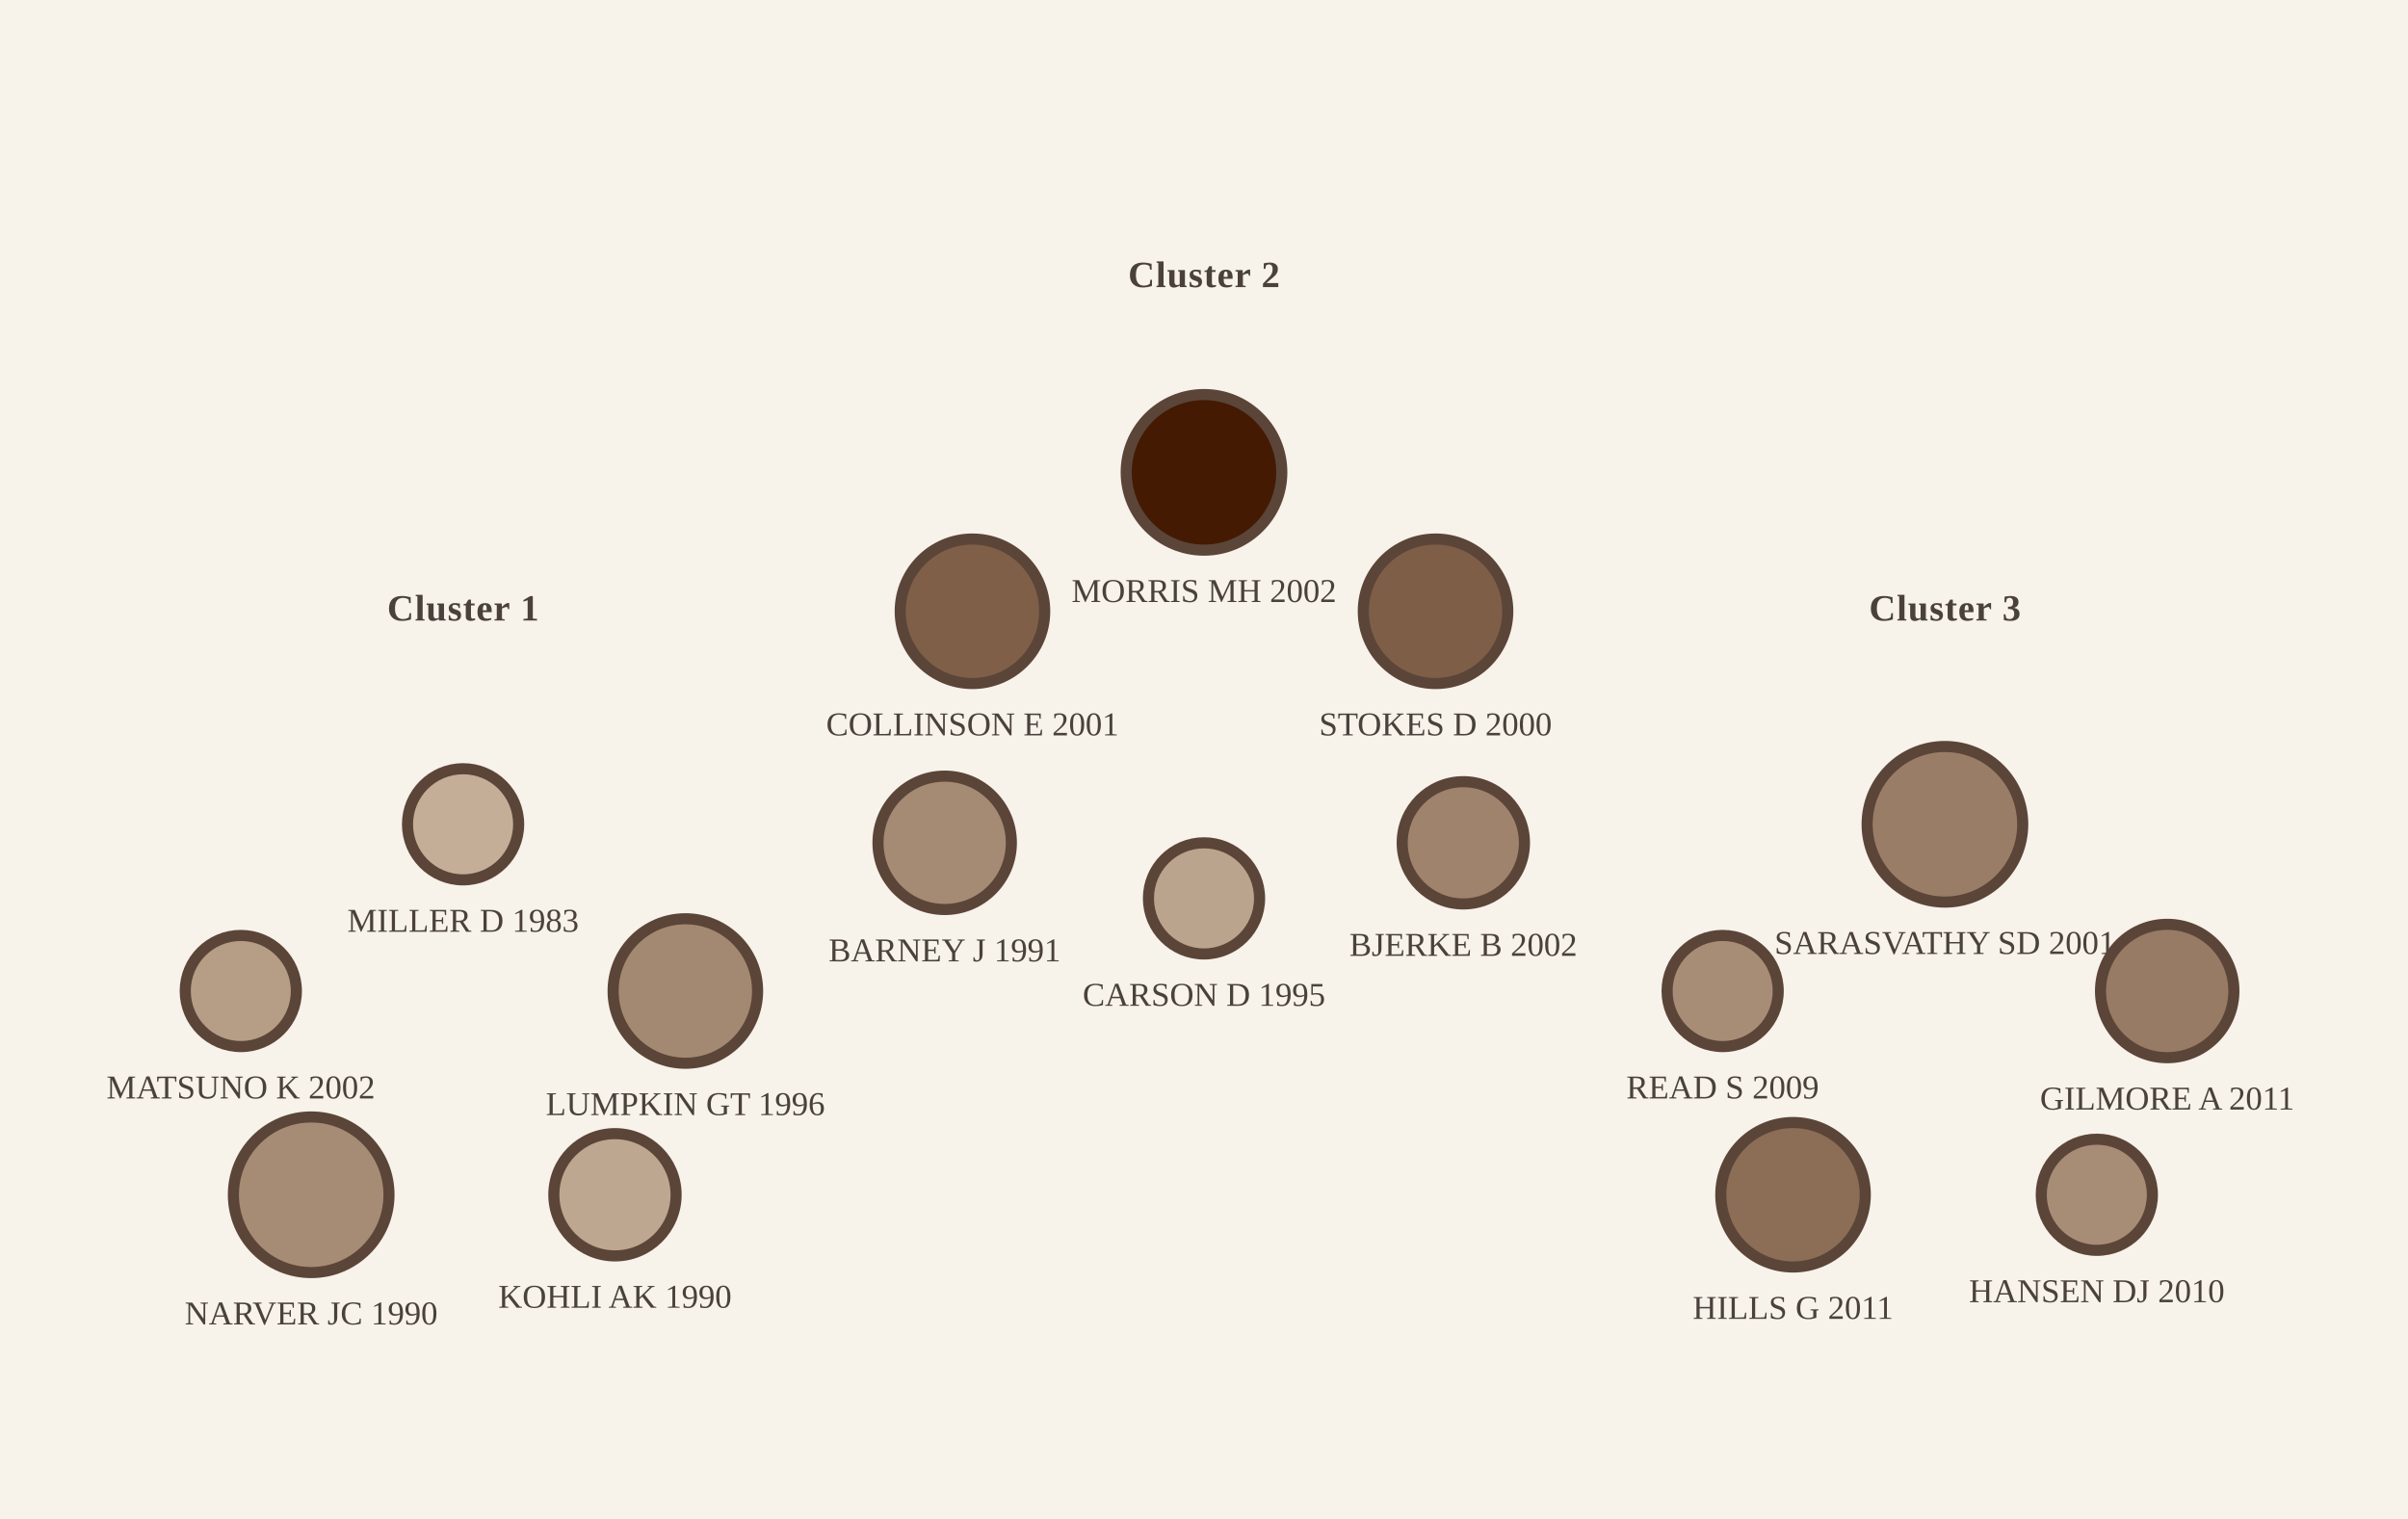
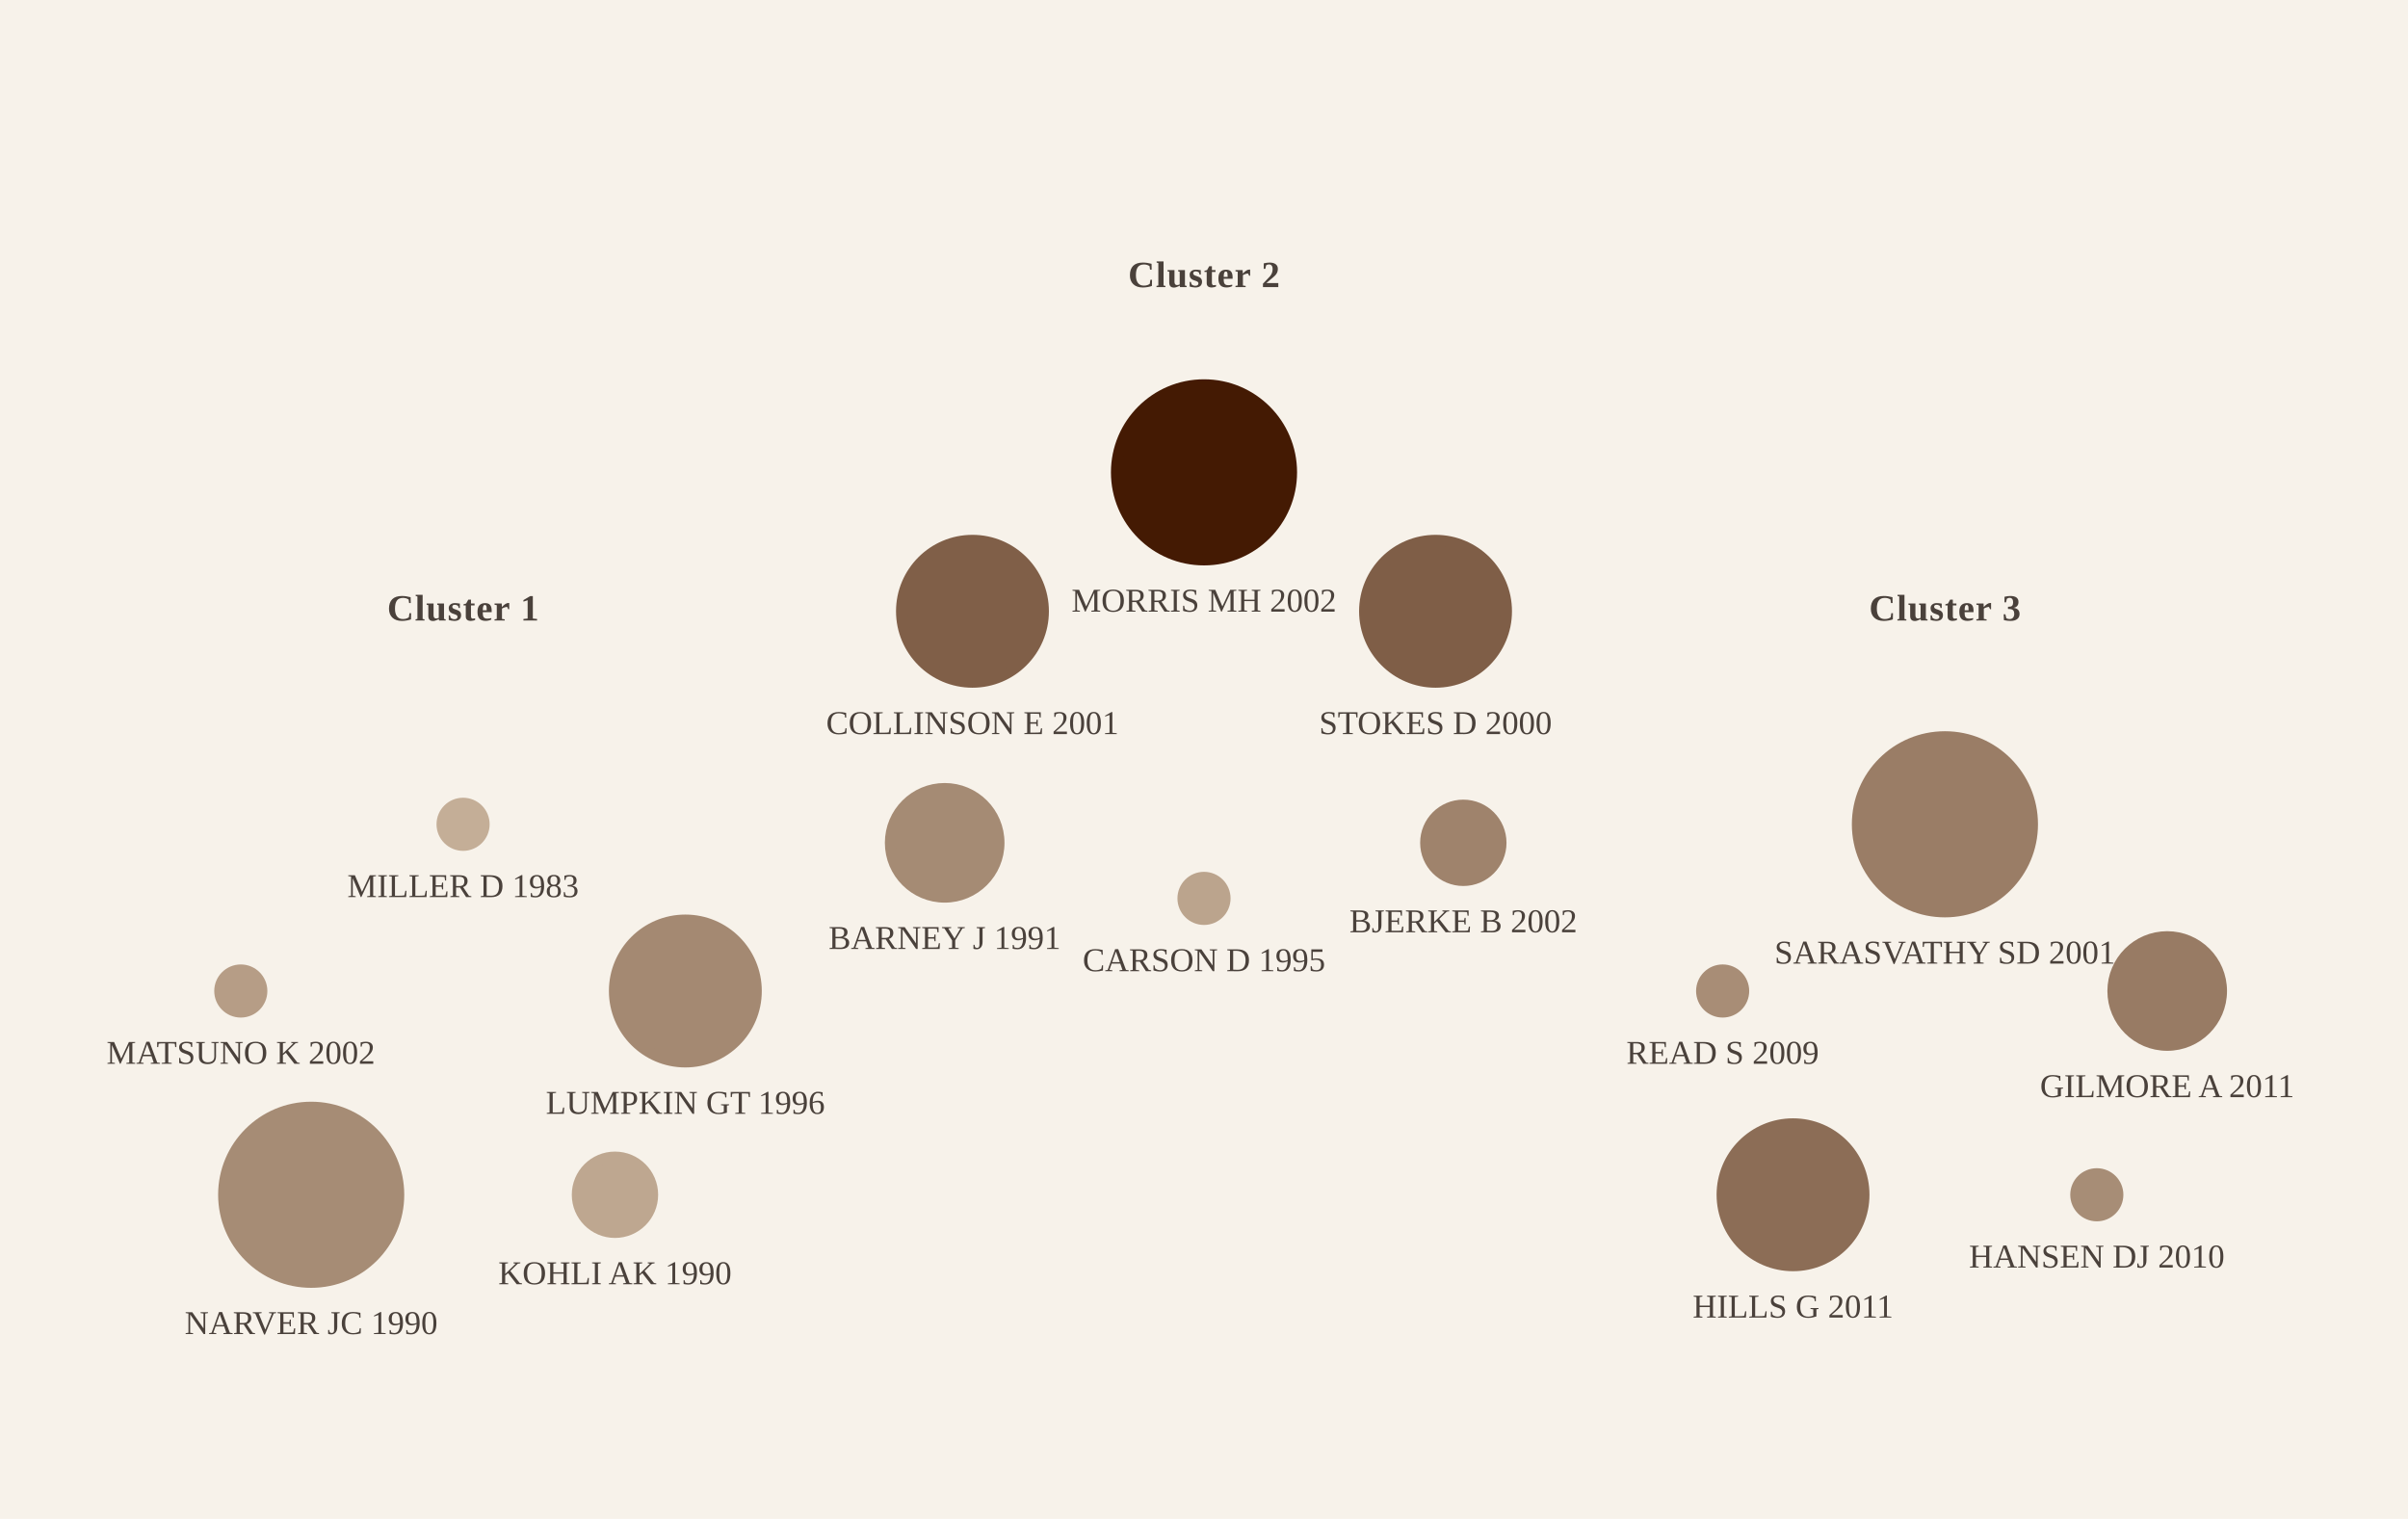
<svg xmlns="http://www.w3.org/2000/svg" width="1300" height="820" viewBox="0 0 1300 820">
  <rect width="1300" height="820" fill="#F7F2EA" />
  <style>
text { font-family: Georgia, "Times New Roman", serif; fill: #4A413B; }
.cluster-title { font-size: 20px; font-weight: 600; letter-spacing: 0.5px; }
.node-label { font-size: 18px; }
</style>
  <g id="subtopic_2">
    <text class="cluster-title" x="250.0" y="335.0" text-anchor="middle">Cluster 1</text>
    <g>
-       <circle cx="250.0" cy="445.0" r="30.00" fill="#C4AE97" stroke="#5B4538" stroke-width="6" />
-       <text class="node-label" x="250.0" y="503.0" text-anchor="middle">MILLER D 1983</text>
+       <circle cx="250.0" cy="445.0" r="11.34" fill="#C4AE97" stroke="#C4AE97" stroke-width="6" />
+       <text class="node-label" x="250.0" y="484.3" text-anchor="middle">MILLER D 1983</text>
    </g>
    <g>
-       <circle cx="130.0" cy="535.0" r="30.00" fill="#B69D86" stroke="#5B4538" stroke-width="6" />
-       <text class="node-label" x="130.0" y="593.0" text-anchor="middle">MATSUNO K 2002</text>
+       <circle cx="130.0" cy="535.0" r="11.34" fill="#B69D86" stroke="#B69D86" stroke-width="6" />
+       <text class="node-label" x="130.0" y="574.3" text-anchor="middle">MATSUNO K 2002</text>
    </g>
    <g>
-       <circle cx="370.0" cy="535.0" r="39.00" fill="#A48972" stroke="#5B4538" stroke-width="6" />
-       <text class="node-label" x="370.0" y="602.0" text-anchor="middle">LUMPKIN GT 1996</text>
+       <circle cx="370.0" cy="535.0" r="38.27" fill="#A48972" stroke="#A48972" stroke-width="6" />
+       <text class="node-label" x="370.0" y="601.3" text-anchor="middle">LUMPKIN GT 1996</text>
    </g>
    <g>
-       <circle cx="168.0" cy="645.0" r="42.00" fill="#A68C75" stroke="#5B4538" stroke-width="6" />
-       <text class="node-label" x="168.0" y="715.0" text-anchor="middle">NARVER JC 1990</text>
+       <circle cx="168.0" cy="645.0" r="47.24" fill="#A68C75" stroke="#A68C75" stroke-width="6" />
+       <text class="node-label" x="168.0" y="720.2" text-anchor="middle">NARVER JC 1990</text>
    </g>
    <g>
-       <circle cx="332.0" cy="645.0" r="33.00" fill="#BEA790" stroke="#5B4538" stroke-width="6" />
-       <text class="node-label" x="332.0" y="706.0" text-anchor="middle">KOHLI AK 1990</text>
+       <circle cx="332.0" cy="645.0" r="20.31" fill="#BEA790" stroke="#BEA790" stroke-width="6" />
+       <text class="node-label" x="332.0" y="693.3" text-anchor="middle">KOHLI AK 1990</text>
    </g>
  </g>
  <g id="subtopic_1">
    <text class="cluster-title" x="650.0" y="155.0" text-anchor="middle">Cluster 2</text>
    <g>
-       <circle cx="650.0" cy="255.0" r="42.00" fill="#441A03" stroke="#5B4538" stroke-width="6" />
-       <text class="node-label" x="650.0" y="325.0" text-anchor="middle">MORRIS MH 2002</text>
+       <circle cx="650.0" cy="255.0" r="47.24" fill="#441A03" stroke="#441A03" stroke-width="6" />
+       <text class="node-label" x="650.0" y="330.2" text-anchor="middle">MORRIS MH 2002</text>
    </g>
    <g>
-       <circle cx="525.0" cy="330.0" r="39.00" fill="#805F48" stroke="#5B4538" stroke-width="6" />
-       <text class="node-label" x="525.0" y="397.0" text-anchor="middle">COLLINSON E 2001</text>
+       <circle cx="525.0" cy="330.0" r="38.27" fill="#805F48" stroke="#805F48" stroke-width="6" />
+       <text class="node-label" x="525.0" y="396.3" text-anchor="middle">COLLINSON E 2001</text>
    </g>
    <g>
-       <circle cx="775.0" cy="330.0" r="39.00" fill="#7F5E47" stroke="#5B4538" stroke-width="6" />
-       <text class="node-label" x="775.0" y="397.0" text-anchor="middle">STOKES D 2000</text>
+       <circle cx="775.0" cy="330.0" r="38.27" fill="#7F5E47" stroke="#7F5E47" stroke-width="6" />
+       <text class="node-label" x="775.0" y="396.3" text-anchor="middle">STOKES D 2000</text>
    </g>
    <g>
-       <circle cx="510.0" cy="455.0" r="36.00" fill="#A58B74" stroke="#5B4538" stroke-width="6" />
-       <text class="node-label" x="510.0" y="519.0" text-anchor="middle">BARNEY J 1991</text>
+       <circle cx="510.0" cy="455.0" r="29.29" fill="#A58B74" stroke="#A58B74" stroke-width="6" />
+       <text class="node-label" x="510.0" y="512.3" text-anchor="middle">BARNEY J 1991</text>
    </g>
    <g>
-       <circle cx="650.0" cy="485.0" r="30.00" fill="#BBA48D" stroke="#5B4538" stroke-width="6" />
-       <text class="node-label" x="650.0" y="543.0" text-anchor="middle">CARSON D 1995</text>
+       <circle cx="650.0" cy="485.0" r="11.34" fill="#BBA48D" stroke="#BBA48D" stroke-width="6" />
+       <text class="node-label" x="650.0" y="524.3" text-anchor="middle">CARSON D 1995</text>
    </g>
    <g>
-       <circle cx="790.0" cy="455.0" r="33.00" fill="#9F836C" stroke="#5B4538" stroke-width="6" />
-       <text class="node-label" x="790.0" y="516.0" text-anchor="middle">BJERKE B 2002</text>
+       <circle cx="790.0" cy="455.0" r="20.31" fill="#9F836C" stroke="#9F836C" stroke-width="6" />
+       <text class="node-label" x="790.0" y="503.3" text-anchor="middle">BJERKE B 2002</text>
    </g>
  </g>
  <g id="subtopic_3">
    <text class="cluster-title" x="1050.0" y="335.0" text-anchor="middle">Cluster 3</text>
    <g>
-       <circle cx="1050.0" cy="445.0" r="42.00" fill="#9A7D66" stroke="#5B4538" stroke-width="6" />
-       <text class="node-label" x="1050.0" y="515.0" text-anchor="middle">SARASVATHY SD 2001</text>
+       <circle cx="1050.0" cy="445.0" r="47.24" fill="#9A7D66" stroke="#9A7D66" stroke-width="6" />
+       <text class="node-label" x="1050.0" y="520.2" text-anchor="middle">SARASVATHY SD 2001</text>
    </g>
    <g>
-       <circle cx="930.0" cy="535.0" r="30.00" fill="#A88D76" stroke="#5B4538" stroke-width="6" />
-       <text class="node-label" x="930.0" y="593.0" text-anchor="middle">READ S 2009</text>
+       <circle cx="930.0" cy="535.0" r="11.34" fill="#A88D76" stroke="#A88D76" stroke-width="6" />
+       <text class="node-label" x="930.0" y="574.3" text-anchor="middle">READ S 2009</text>
    </g>
    <g>
-       <circle cx="1170.0" cy="535.0" r="36.00" fill="#987B64" stroke="#5B4538" stroke-width="6" />
-       <text class="node-label" x="1170.0" y="599.0" text-anchor="middle">GILMORE A 2011</text>
+       <circle cx="1170.0" cy="535.0" r="29.29" fill="#987B64" stroke="#987B64" stroke-width="6" />
+       <text class="node-label" x="1170.0" y="592.3" text-anchor="middle">GILMORE A 2011</text>
    </g>
    <g>
-       <circle cx="968.0" cy="645.0" r="39.00" fill="#8C6D56" stroke="#5B4538" stroke-width="6" />
-       <text class="node-label" x="968.0" y="712.0" text-anchor="middle">HILLS G 2011</text>
+       <circle cx="968.0" cy="645.0" r="38.27" fill="#8C6D56" stroke="#8C6D56" stroke-width="6" />
+       <text class="node-label" x="968.0" y="711.3" text-anchor="middle">HILLS G 2011</text>
    </g>
    <g>
-       <circle cx="1132.0" cy="645.0" r="30.00" fill="#A78D76" stroke="#5B4538" stroke-width="6" />
-       <text class="node-label" x="1132.0" y="703.0" text-anchor="middle">HANSEN DJ 2010</text>
+       <circle cx="1132.0" cy="645.0" r="11.34" fill="#A78D76" stroke="#A78D76" stroke-width="6" />
+       <text class="node-label" x="1132.0" y="684.3" text-anchor="middle">HANSEN DJ 2010</text>
    </g>
  </g>
</svg>
